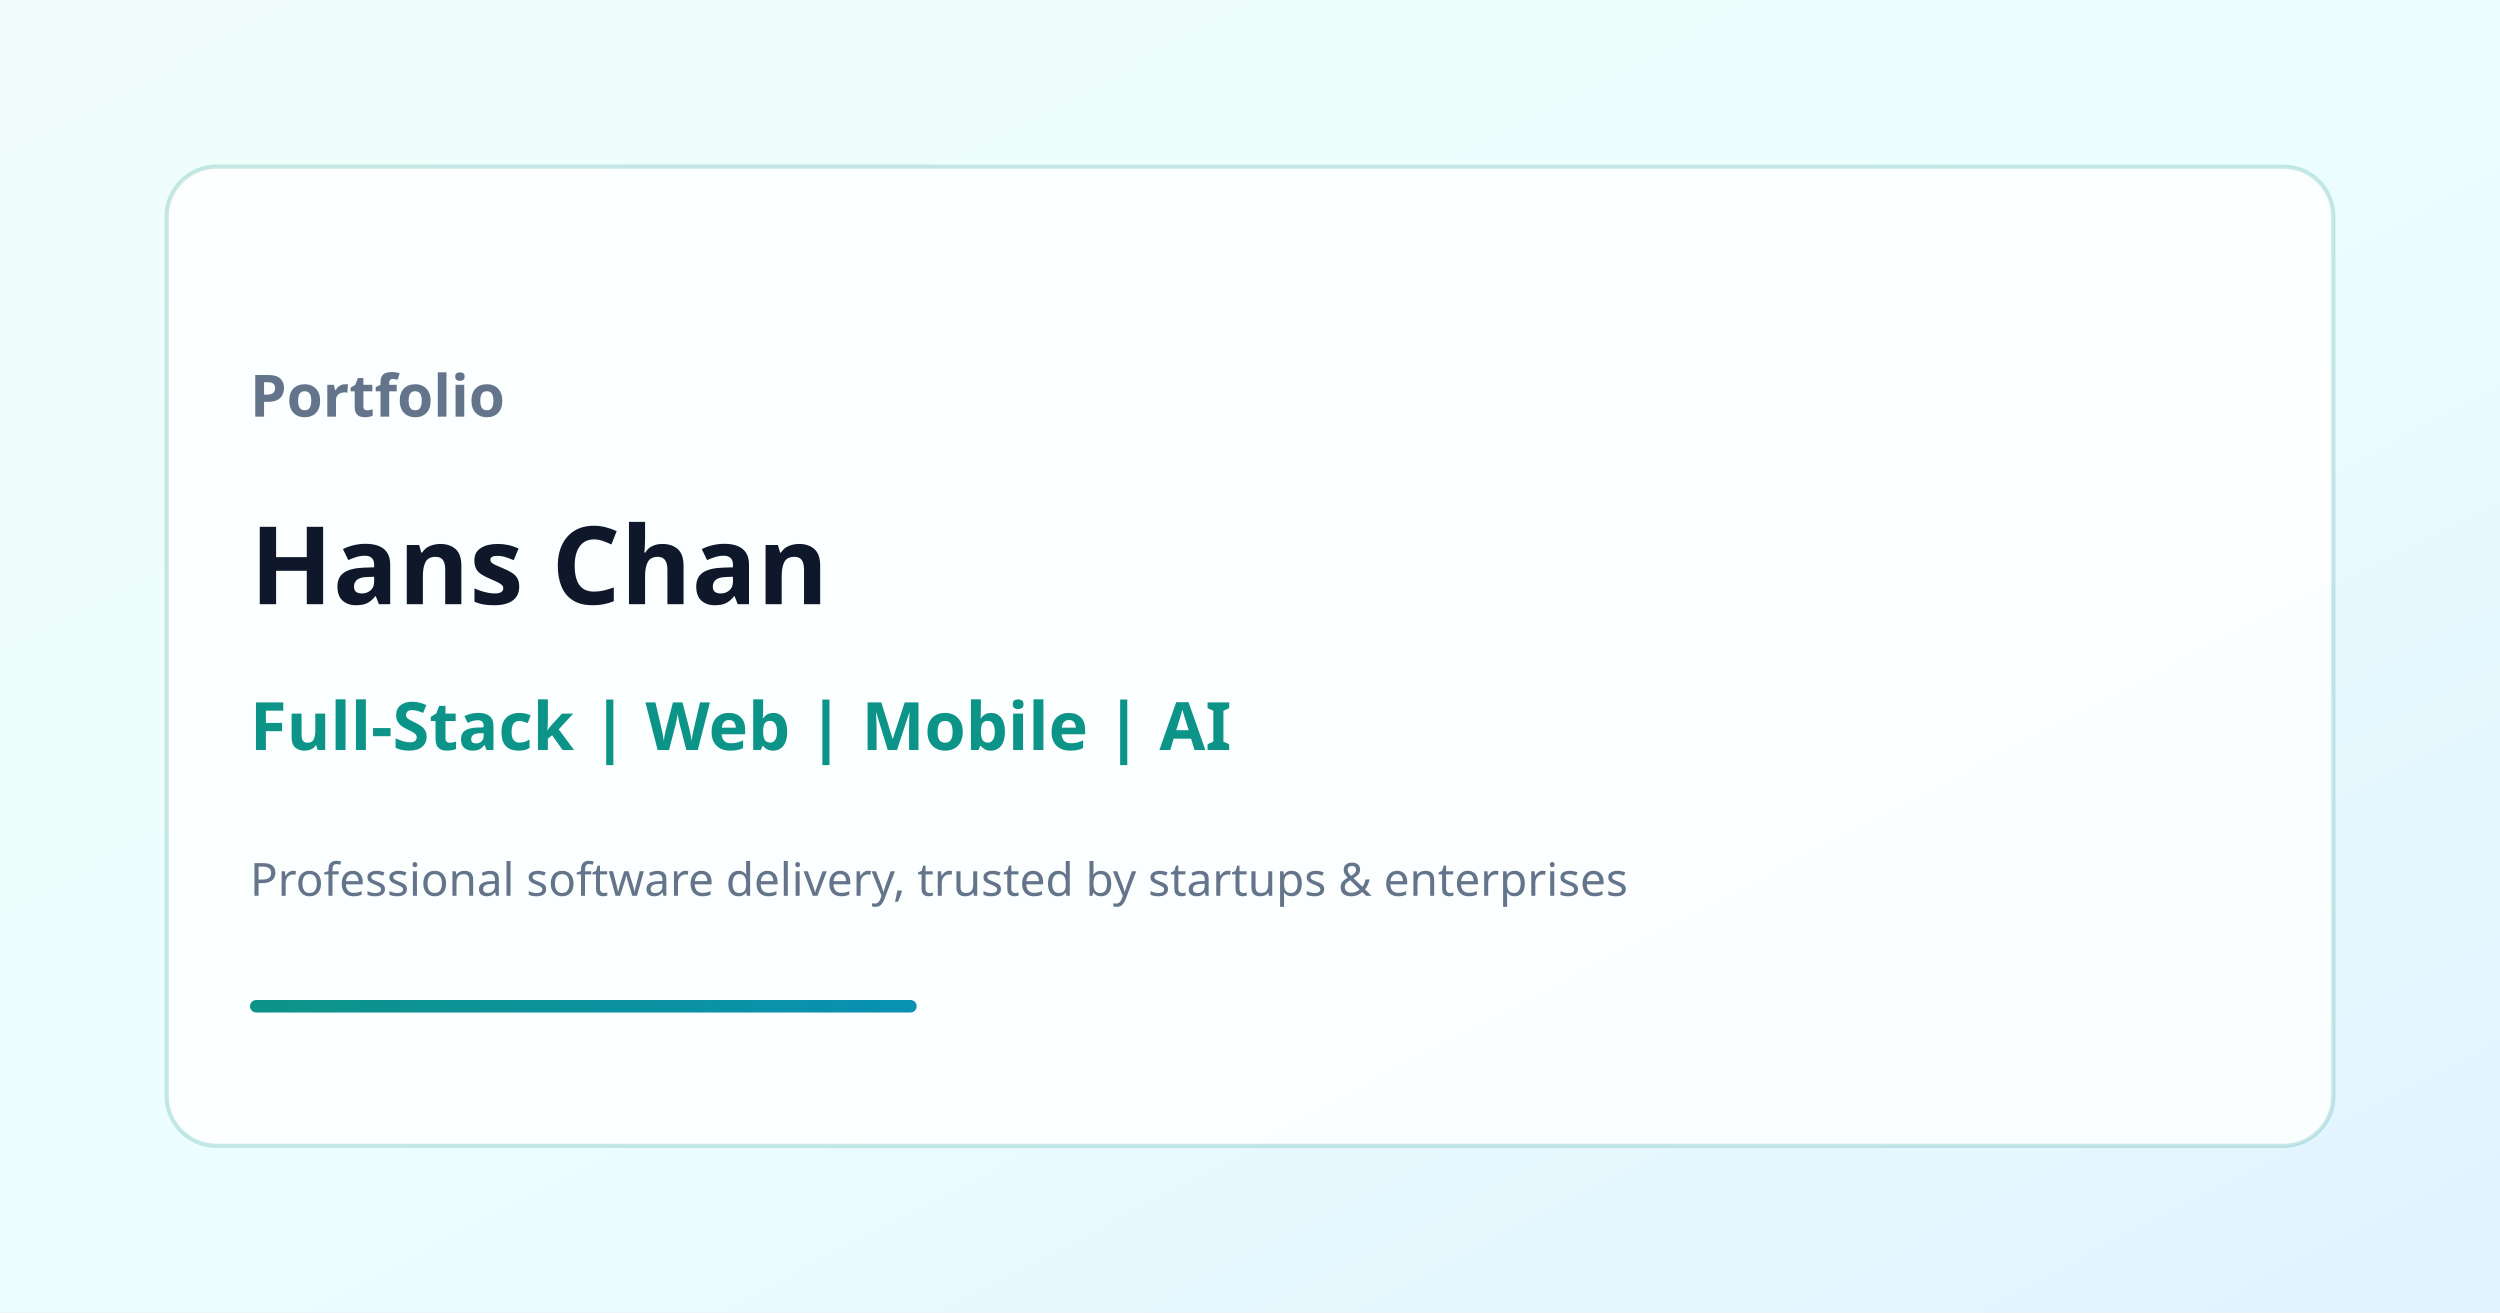
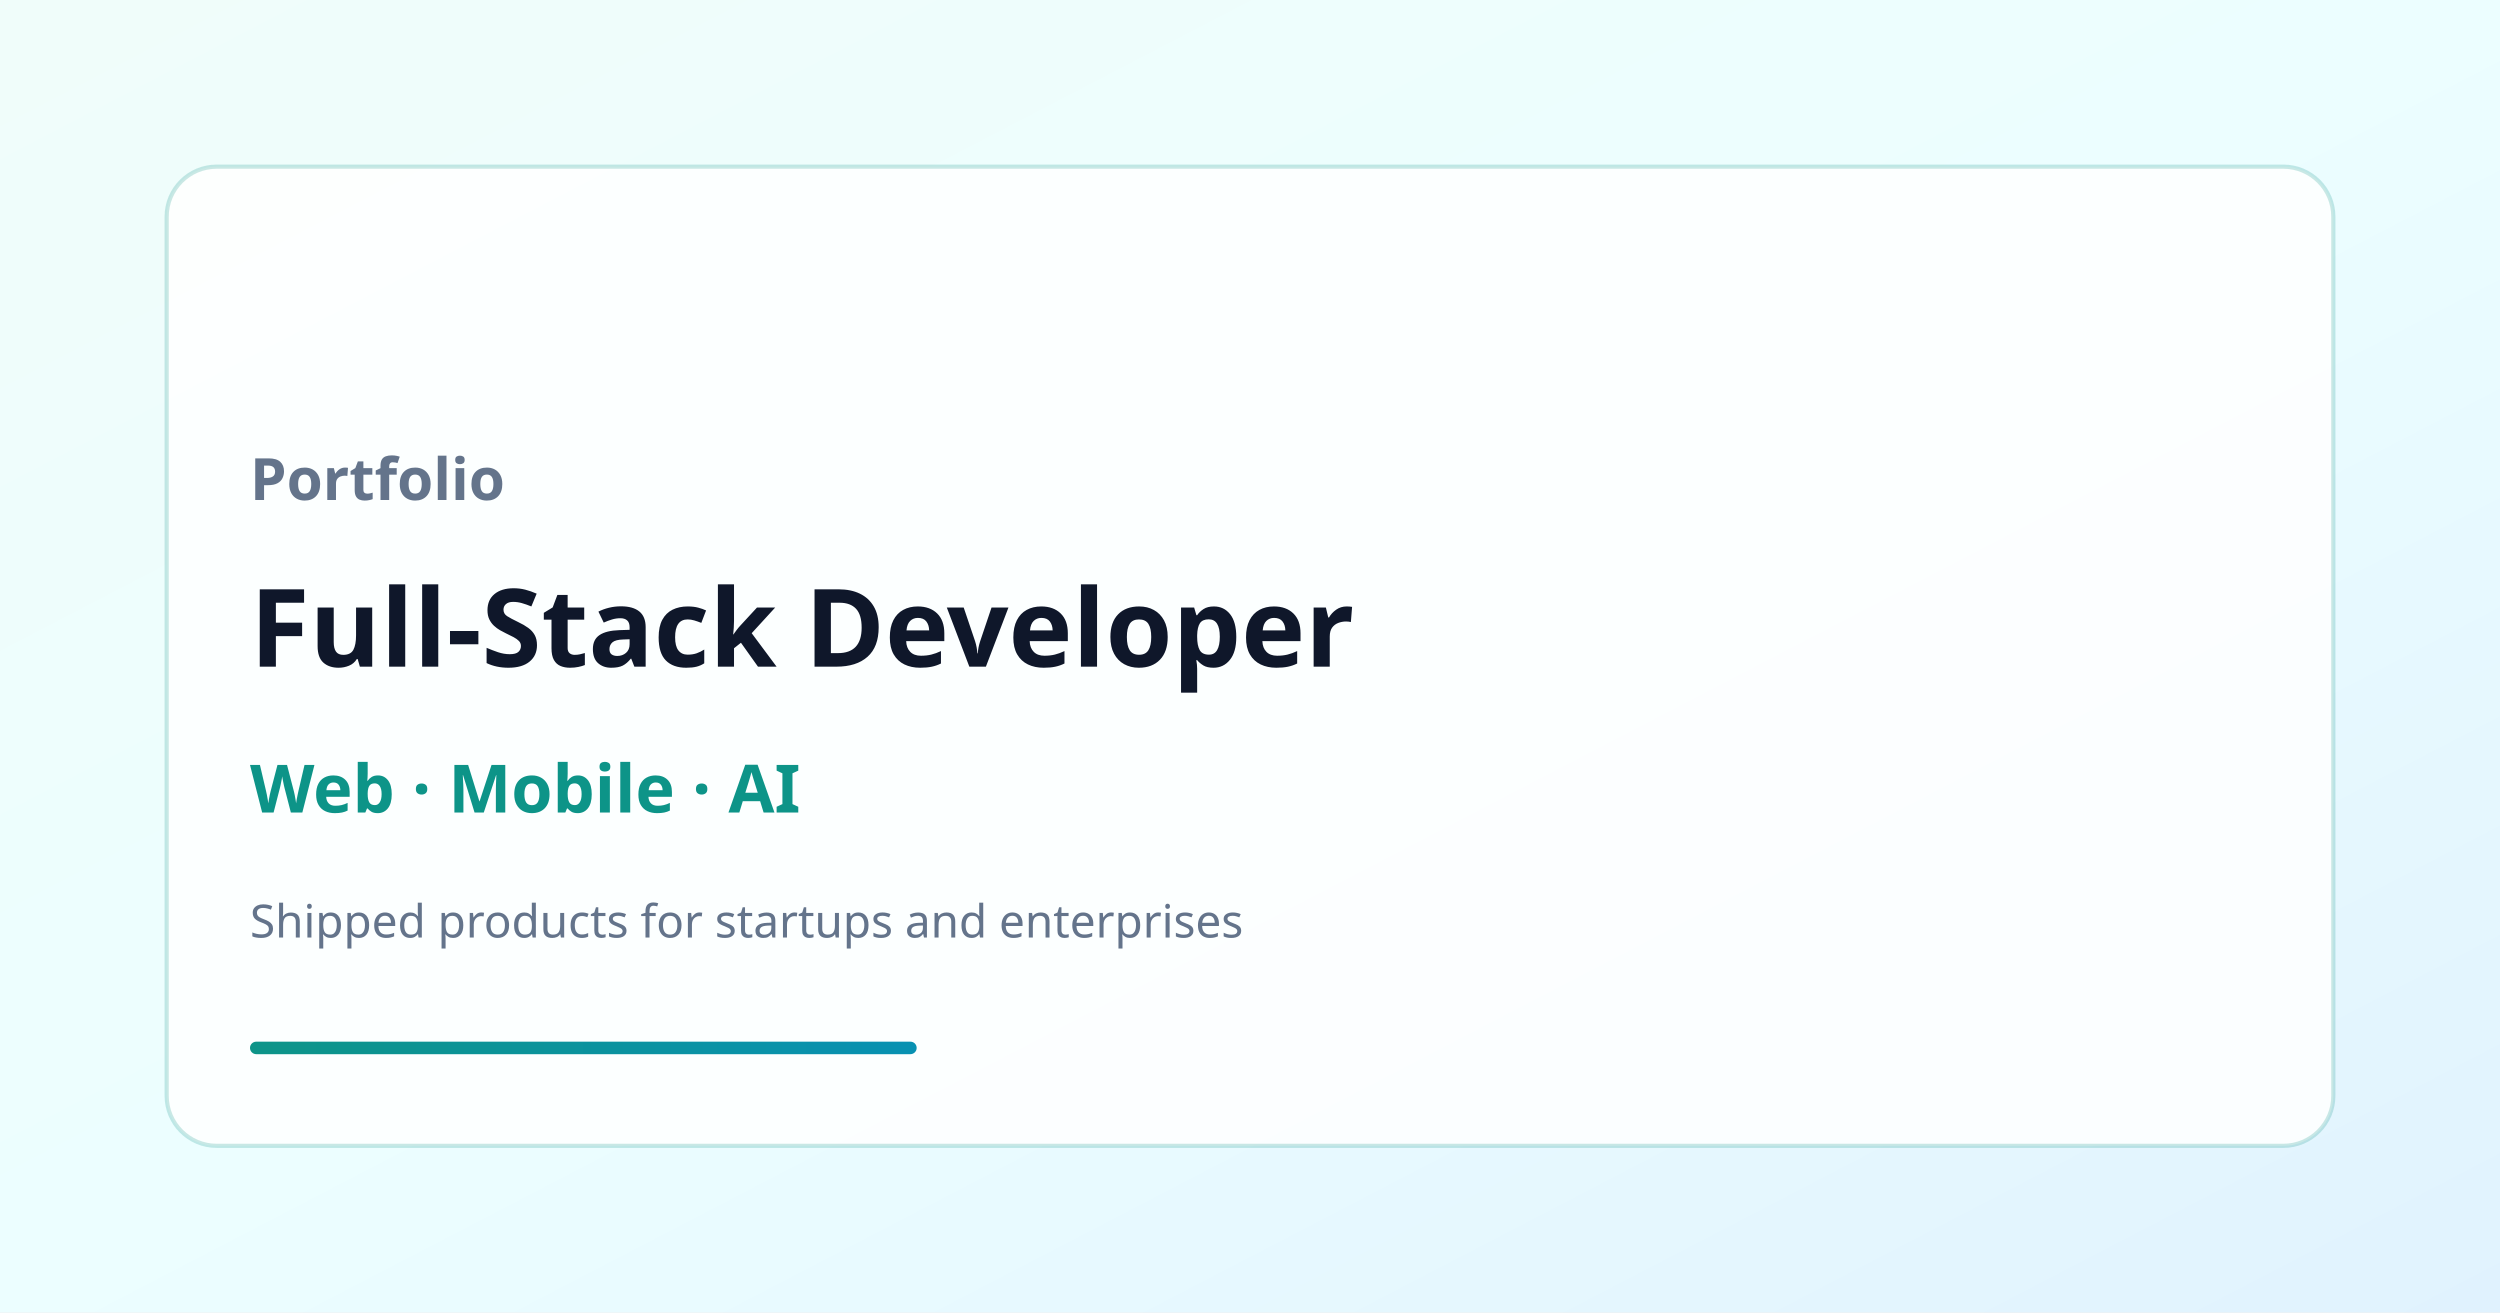
- <svg xmlns="http://www.w3.org/2000/svg" width="1200" height="630" viewBox="0 0 1200 630" role="img" aria-label="Hans Chan | Full-Stack Developer">
+ <svg xmlns="http://www.w3.org/2000/svg" width="1200" height="630" viewBox="0 0 1200 630" role="img" aria-label="Full-stack developer portfolio">
  <defs>
    <linearGradient id="bg" x1="0%" y1="0%" x2="100%" y2="100%">
      <stop offset="0%" style="stop-color:#f0fdfa" />
      <stop offset="50%" style="stop-color:#ecfeff" />
      <stop offset="100%" style="stop-color:#e0f2fe" />
    </linearGradient>
    <linearGradient id="accent" x1="0%" y1="0%" x2="100%" y2="0%">
      <stop offset="0%" style="stop-color:#0d9488" />
      <stop offset="100%" style="stop-color:#0891b2" />
    </linearGradient>
  </defs>
  <rect width="1200" height="630" fill="url(#bg)" />
  <rect x="80" y="80" width="1040" height="470" rx="24" fill="white" opacity="0.85" stroke="#0d9488" stroke-width="2" stroke-opacity="0.25" />
-   <text x="120" y="200" font-family="system-ui,Segoe UI,sans-serif" font-size="28" fill="#64748b" font-weight="600">Portfolio</text>
-   <text x="120" y="290" font-family="system-ui,Segoe UI,sans-serif" font-size="52" fill="#0f172a" font-weight="700">Hans Chan</text>
-   <text x="120" y="360" font-family="system-ui,Segoe UI,sans-serif" font-size="32" fill="#0d9488" font-weight="600">Full-Stack | Web | Mobile | AI</text>
-   <text x="120" y="430" font-family="system-ui,Segoe UI,sans-serif" font-size="22" fill="#64748b" max-width="900">Professional software delivery, trusted by startups &amp; enterprises</text>
-   <rect x="120" y="480" width="320" height="6" rx="3" fill="url(#accent)" />
+   <text x="120" y="240" font-family="system-ui,Segoe UI,sans-serif" font-size="28" fill="#64748b" font-weight="600">Portfolio</text>
+   <text x="120" y="320" font-family="system-ui,Segoe UI,sans-serif" font-size="52" fill="#0f172a" font-weight="700">Full-Stack Developer</text>
+   <text x="120" y="390" font-family="system-ui,Segoe UI,sans-serif" font-size="32" fill="#0d9488" font-weight="600">Web · Mobile · AI</text>
+   <text x="120" y="450" font-family="system-ui,Segoe UI,sans-serif" font-size="22" fill="#64748b" max-width="900">Shipped products for startups and enterprises</text>
+   <rect x="120" y="500" width="320" height="6" rx="3" fill="url(#accent)" />
</svg>
